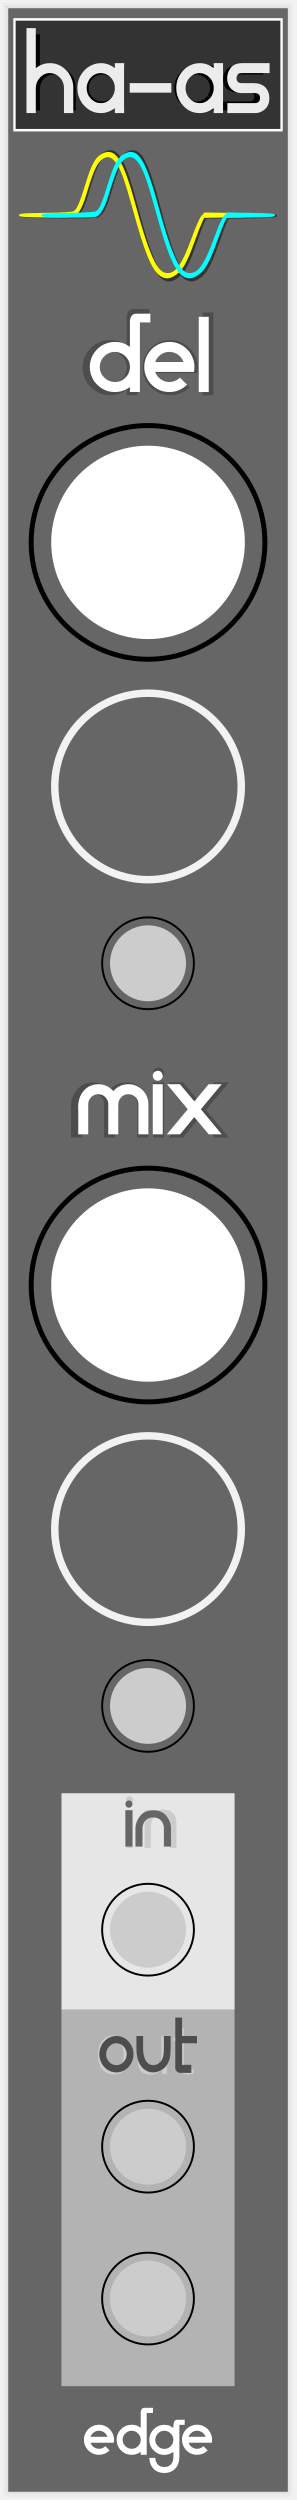
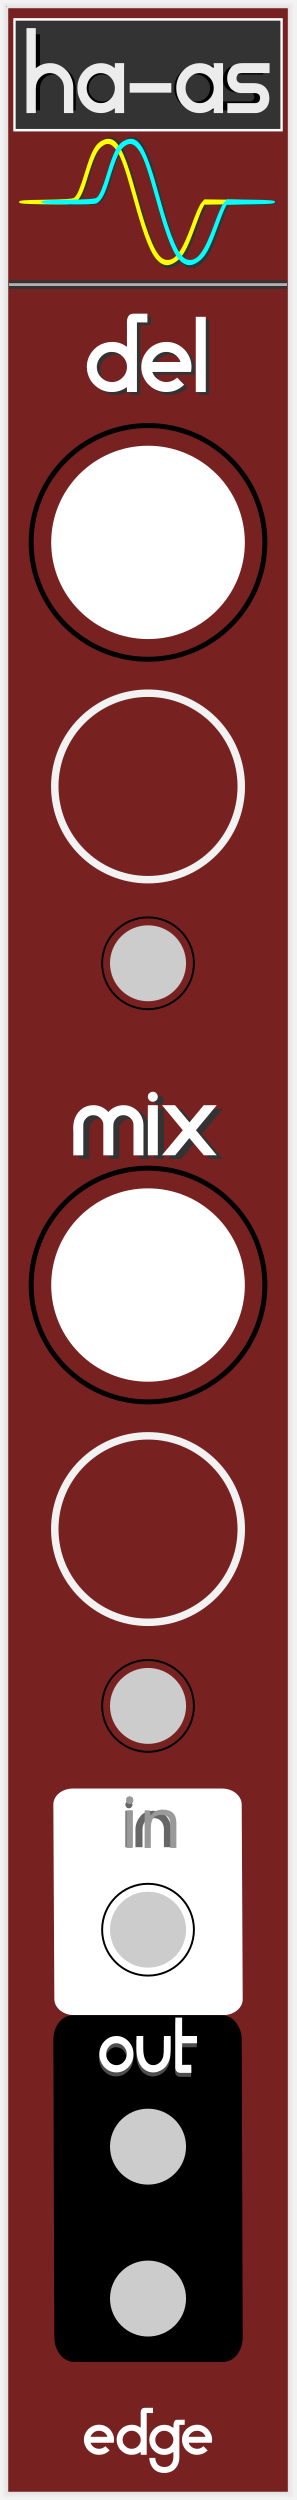
<svg xmlns="http://www.w3.org/2000/svg" version="1.1" width="45" height="380" viewBox="0 0 45 380" id="svg162">
  <style id="style2">
    text {
      fill: #333;
      font-family: 'Roboto', sans-serif;
      font-weight: bold;
    }
    text.title {
      font-family: 'Comfortaa', sans-serif;
      font-weight: normal;
    }
    text.brand {
      font-family: 'Audiowide', sans-serif;
      font-weight: bold;
    }
  </style>
  <defs id="defs100">
    <symbol id="knob" viewBox="0 0 45px 45px">
      <g transform="translate(22.5 22.5)" id="g10">
        <polyline points="-5,0 5,0" stroke-width="1" stroke="#00f" id="polyline4" />
        <polyline points="0,-5 0,5" stroke-width="1" stroke="#00f" id="polyline6" />
        <circle cx="0" cy="0" r="14" stroke-width="1" stroke="#00f" fill="none" id="circle8" />
      </g>
    </symbol>
    <symbol id="knob-smallest" viewBox="0 0 16px 16px">
      <g transform="translate(8 8)" id="g19">
        <polyline points="-3,0 3,0" stroke-width="1" stroke="#00f" id="polyline13" />
        <polyline points="0,-3 0,3" stroke-width="1" stroke="#00f" id="polyline15" />
        <circle r="7.5" stroke-width="1" stroke="#00f" fill="none" id="circle17" />
      </g>
    </symbol>
    <symbol id="knobguide-mixab" viewBox="0 0 45px 45px">
      <g transform="translate(22.5 22.5)" id="g44">
        <text font-size="5.0pt" transform="rotate(-240) translate(20 0) rotate(240) translate(-2 2)" id="text22">A</text>
        <polyline points="0,0 2.5,0" stroke-width="0.3" stroke="#333" transform="rotate(-210) translate(17 0)" id="polyline24" />
        <polyline points="0,0 2.5,0" stroke-width="0.3" stroke="#333" transform="rotate(-180) translate(17 0)" id="polyline26" />
        <polyline points="0,0 2.5,0" stroke-width="0.3" stroke="#333" transform="rotate(-150) translate(17 0)" id="polyline28" />
        <polyline points="0,0 2.5,0" stroke-width="0.3" stroke="#333" transform="rotate(-120) translate(17 0)" id="polyline30" />
        <polyline points="0,0 3.5,0" stroke-width="1" stroke="#333" transform="rotate(-90) translate(17 0)" id="polyline32" />
        <polyline points="0,0 2.5,0" stroke-width="0.3" stroke="#333" transform="rotate(-60) translate(17 0)" id="polyline34" />
        <polyline points="0,0 2.5,0" stroke-width="0.3" stroke="#333" transform="rotate(-30) translate(17 0)" id="polyline36" />
        <polyline points="0,0 2.5,0" stroke-width="0.3" stroke="#333" transform="rotate(0) translate(17 0)" id="polyline38" />
        <polyline points="0,0 2.5,0" stroke-width="0.3" stroke="#333" transform="rotate(30) translate(17 0)" id="polyline40" />
        <text font-size="5.0pt" transform="rotate(60) translate(20 0) rotate(-60) translate(-2 2)" id="text42">B</text>
      </g>
    </symbol>
    <symbol id="knobguide-curve" viewBox="0 0 45px 45px">
      <g transform="translate(22.5 22.5)" id="g75">
        <polyline points="0,0 2,0" stroke-width="1" stroke="#333" transform="rotate(-180) translate(9.5 0)" id="polyline47" />
        <g transform="rotate(-180) translate(16 0) rotate(180) translate(-2.5 -2.5)" id="g53">
          <polyline points="0,0 2.5,5" stroke-width="1" stroke="#333" stroke-linecap="round" fill="none" transform="translate(0 0)" id="polyline49" />
          <polyline points="5,0 2.5,5" stroke-width="1" stroke="#333" stroke-linecap="round" fill="none" transform="translate(0 0)" id="polyline51" />
        </g>
        <polyline points="0,0 2,0" stroke-width="0.3" stroke="#333" transform="rotate(-135) translate(9.5 0)" id="polyline55" />
        <polyline points="0,0 2,0" stroke-width="1" stroke="#333" transform="rotate(-90) translate(9.5 0)" id="polyline57" />
        <g transform="rotate(-90) translate(16 0) rotate(90) translate(-2.5 -2.5)" id="g63">
          <polyline points="0,0 5,5" stroke-width="1" stroke="#333" stroke-linecap="round" fill="none" transform="translate(0 0)" id="polyline59" />
          <polyline points="5,0 0,5" stroke-width="1" stroke="#333" stroke-linecap="round" fill="none" transform="translate(0 0)" id="polyline61" />
        </g>
        <polyline points="0,0 2,0" stroke-width="0.3" stroke="#333" transform="rotate(-45) translate(9.5 0)" id="polyline65" />
        <polyline points="0,0 2,0" stroke-width="1" stroke="#333" transform="rotate(0) translate(9.5 0)" id="polyline67" />
        <g transform="rotate(0) translate(16 0) rotate(-0) translate(-2.5 -2.5)" id="g73">
          <polyline points="2.5,0 5,5" stroke-width="1" stroke="#333" stroke-linecap="round" fill="none" transform="translate(0 0)" id="polyline69" />
          <polyline points="2.5,0 0,5" stroke-width="1" stroke="#333" stroke-linecap="round" fill="none" transform="translate(0 0)" id="polyline71" />
        </g>
      </g>
    </symbol>
    <symbol id="button" viewBox="0 0 9px 9px">
      <g transform="translate(4.5 4.5)" id="g80">
        <circle cx="0" cy="0" r="4.1" stroke-width="1" stroke="#00f" fill="#f00" id="circle78" />
      </g>
    </symbol>
    <symbol id="light-small" viewBox="0 0 6.4px 6.4px">
      <rect width="6.4" height="6.4" fill="#0f0" id="rect83" />
    </symbol>
    <symbol id="input" viewBox="0 0 24px 24px">
      <g transform="translate(12 12)" id="g90">
        <circle cx="0" cy="0" r="5" stroke-width="1" stroke="#0f0" fill="#0f0" id="circle86" />
        <circle cx="0" cy="0" r="10.5" stroke-width="3" stroke="#0f0" fill="none" id="circle88" />
      </g>
    </symbol>
    <symbol id="output" viewBox="0 0 24px 24px">
      <g transform="translate(12 12)" id="g97">
        <circle cx="0" cy="0" r="5" stroke-width="1" stroke="#f00" fill="#f00" id="circle93" />
        <circle cx="0" cy="0" r="10.5" stroke-width="3" stroke="#f00" fill="none" id="circle95" />
      </g>
    </symbol>
  </defs>
-   <path style="fill:#666666" d="M 0,0 H 45 V 380 H 0 Z" id="rect102" />
-   <g id="g5998" transform="matrix(1.18689,0,0,1.194896,-4.8414,-52.63453)">
+   <path style="fill:#782121" d="M 0,0 H 45 V 380 H 0 Z" id="rect102" />
+   <g id="g5998" transform="matrix(1.18689,0,0,1.194896,-4.8414,-54.63453)">
    <g style="fill:#333333" transform="translate(1.891387,9.612696)" id="g5990">
      <path style="fill:#333333;stroke-width:0.148" d="m 22.949,69.916 c -1.089,-0.802 -1.96,-2.981 -3.484,-8.717 -1.064,-4.006 -1.608,-5.529 -2.271,-6.364 -0.536,-0.674 -1.012,-0.784 -1.587,-0.366 -0.76,0.553 -1.148,1.429 -2.162,4.879 -0.441,1.499 -0.925,2.395 -1.461,2.705 -0.236,0.136 -1.407,0.184 -3.725,0.152 -2.906,-0.04 -3.38,-0.083 -3.38,-0.308 0,-0.225 0.473,-0.268 3.38,-0.304 2.361,-0.03 3.468,-0.107 3.672,-0.255 0.377,-0.274 0.776,-1.236 1.398,-3.365 0.855,-2.928 1.379,-3.876 2.372,-4.291 1.625,-0.678 2.558,0.948 4.263,7.43 1.491,5.671 2.538,8.114 3.596,8.39 1.23,0.321 2.132,-0.883 3.424,-4.573 0.557,-1.59 1.009,-2.646 1.255,-2.935 l 0.385,-0.452 3.086,0.047 c 2.645,0.04 3.086,0.084 3.086,0.308 0,0.224 -0.442,0.268 -3.091,0.308 l -3.091,0.047 -0.243,0.477 c -0.134,0.262 -0.586,1.458 -1.006,2.656 -0.964,2.754 -1.51,3.762 -2.379,4.395 -0.785,0.572 -1.392,0.612 -2.038,0.137 z" id="path5944-6" />
      <path style="fill:#333333;stroke-width:0.148" d="m 25.818,69.916 c -1.089,-0.802 -1.96,-2.981 -3.484,-8.717 -1.064,-4.006 -1.608,-5.529 -2.271,-6.364 -0.536,-0.674 -1.012,-0.784 -1.587,-0.366 -0.76,0.553 -1.148,1.429 -2.162,4.879 -0.441,1.499 -0.925,2.395 -1.461,2.705 -0.236,0.136 -1.407,0.184 -3.725,0.152 -2.906,-0.04 -3.38,-0.083 -3.38,-0.308 0,-0.225 0.473,-0.268 3.38,-0.304 2.361,-0.03 3.468,-0.107 3.672,-0.255 0.377,-0.274 0.776,-1.236 1.398,-3.365 0.855,-2.928 1.379,-3.876 2.372,-4.291 1.625,-0.678 2.558,0.948 4.263,7.43 1.491,5.671 2.538,8.114 3.596,8.39 1.23,0.321 2.132,-0.883 3.424,-4.573 0.557,-1.59 1.009,-2.646 1.255,-2.935 l 0.385,-0.452 3.086,0.047 c 2.645,0.04 3.086,0.084 3.086,0.308 0,0.224 -0.442,0.268 -3.091,0.308 l -3.091,0.047 -0.243,0.477 c -0.134,0.262 -0.586,1.458 -1.006,2.656 -0.964,2.754 -1.51,3.762 -2.379,4.395 -0.785,0.572 -1.392,0.612 -2.038,0.137 z" id="path5944-9-9" />
    </g>
    <g transform="matrix(1,0,0,1.341211,0,-27.11172)" id="g5963">
      <path style="fill:#ffff00;stroke-width:0.125" d="m 24.585,79.223 c -1.089,-0.575 -1.96,-2.139 -3.484,-6.257 -1.064,-2.875 -1.608,-3.969 -2.271,-4.568 -0.536,-0.484 -1.012,-0.563 -1.587,-0.263 -0.76,0.397 -1.148,1.026 -2.162,3.502 -0.441,1.076 -0.925,1.719 -1.461,1.941 -0.236,0.098 -1.407,0.132 -3.725,0.109 -2.906,-0.029 -3.38,-0.06 -3.38,-0.221 0,-0.162 0.473,-0.192 3.38,-0.218 2.361,-0.021 3.468,-0.077 3.672,-0.183 0.377,-0.197 0.776,-0.887 1.398,-2.415 0.855,-2.102 1.379,-2.782 2.372,-3.08 1.625,-0.487 2.558,0.68 4.263,5.333 1.491,4.07 2.538,5.824 3.596,6.022 1.23,0.231 2.132,-0.634 3.424,-3.282 0.557,-1.141 1.009,-1.9 1.255,-2.107 l 0.385,-0.324 3.086,0.033 c 2.645,0.029 3.086,0.06 3.086,0.221 0,0.161 -0.442,0.193 -3.091,0.221 l -3.091,0.033 -0.243,0.342 c -0.134,0.188 -0.586,1.046 -1.006,1.907 -0.964,1.977 -1.51,2.701 -2.379,3.154 -0.785,0.41 -1.392,0.44 -2.038,0.098 z" id="path5944" />
      <path style="fill:#00ffff;stroke-width:0.125" d="m 27.454,79.223 c -1.089,-0.575 -1.96,-2.139 -3.484,-6.257 -1.064,-2.875 -1.608,-3.969 -2.271,-4.568 -0.536,-0.484 -1.012,-0.563 -1.587,-0.263 -0.76,0.397 -1.148,1.026 -2.162,3.502 -0.441,1.076 -0.925,1.719 -1.461,1.941 -0.236,0.098 -1.407,0.132 -3.725,0.109 -2.906,-0.029 -3.38,-0.06 -3.38,-0.221 0,-0.162 0.473,-0.192 3.38,-0.218 2.361,-0.021 3.468,-0.077 3.672,-0.183 0.377,-0.197 0.776,-0.887 1.398,-2.415 0.855,-2.102 1.379,-2.782 2.372,-3.08 1.625,-0.487 2.558,0.68 4.263,5.333 1.491,4.07 2.538,5.824 3.596,6.022 1.23,0.231 2.132,-0.634 3.424,-3.282 0.557,-1.141 1.009,-1.9 1.255,-2.107 l 0.385,-0.324 3.086,0.033 c 2.645,0.029 3.086,0.06 3.086,0.221 0,0.161 -0.442,0.193 -3.091,0.221 l -3.091,0.033 -0.243,0.342 c -0.134,0.188 -0.586,1.046 -1.006,1.907 -0.964,1.977 -1.51,2.701 -2.379,3.154 -0.785,0.41 -1.392,0.44 -2.038,0.098 z" id="path5944-9" />
    </g>
  </g>
  <g id="g992" transform="translate(0,-6)">
    <path id="rect102-7" d="M 2.022,8.761 H 42.978 V 25.977 H 2.022 Z" style="fill:#ffffff;stroke-width:0.203" />
    <path id="rect102-7-2" d="M 2.378,9.14 H 42.622 V 25.599 H 2.378 Z" style="fill:#333333;stroke-width:0.197" />
    <g transform="matrix(1.115629,0,0,1.115629,-4.136727,0.4373012)" id="g3067">
      <g id="text3015" style="font-style:normal;font-variant:normal;font-weight:normal;font-stretch:normal;font-size:10.667px;line-height:1.25;font-family:'Angsana New';-inkscape-font-specification:'Angsana New';letter-spacing:0px;word-spacing:0px;fill:#000000;fill-opacity:1;stroke:none" aria-label="  Ha-as">
        <path id="path6040" style="font-style:normal;font-variant:normal;font-weight:normal;font-stretch:normal;font-family:'BDP Birgula';-inkscape-font-specification:'BDP Birgula';writing-mode:lr-tb" d="m 7.943,9.656 h 1.214 v 4.87 h 0.016 q 0.823,-0.599 1.849,-0.599 1.38,0 2.391,1.172 0.625,0.875 0.625,1.818 v 3.104 h -1.214 v -3.068 q 0,-0.938 -0.865,-1.531 -0.443,-0.281 -0.99,-0.281 -0.859,0 -1.464,0.776 -0.349,0.469 -0.349,1.156 v 2.948 H 7.943 Z" />
        <path id="path6042" style="font-style:normal;font-variant:normal;font-weight:normal;font-stretch:normal;font-family:'BDP Birgula';-inkscape-font-specification:'BDP Birgula';writing-mode:lr-tb" d="m 17.62,13.927 q 0.979,0 1.812,0.599 h 0.016 v -0.599 h 1.214 v 6.094 h -1.214 v -0.599 q -0.849,0.599 -1.734,0.599 H 17.552 q -1.37,0 -2.37,-1.198 -0.615,-0.865 -0.615,-1.844 0,-1.516 1.307,-2.505 0.807,-0.547 1.745,-0.547 z m -1.839,3.042 q 0,1.021 0.974,1.625 0.411,0.214 0.839,0.214 h 0.078 q 0.828,0 1.443,-0.771 0.333,-0.505 0.333,-1 v -0.083 q 0,-0.953 -0.906,-1.557 -0.464,-0.255 -0.932,-0.255 -0.875,0 -1.479,0.771 -0.349,0.516 -0.349,1.057 z" />
        <path id="path6044" style="font-style:normal;font-variant:normal;font-weight:normal;font-stretch:normal;font-family:'BDP Birgula';-inkscape-font-specification:'BDP Birgula';writing-mode:lr-tb" d="m 21.375,16.364 h 5.427 v 1.167 h -5.427 z" />
        <path id="path6046" style="font-style:normal;font-variant:normal;font-weight:normal;font-stretch:normal;font-family:'BDP Birgula';-inkscape-font-specification:'BDP Birgula';writing-mode:lr-tb" d="m 30.495,13.927 q 0.979,0 1.812,0.599 h 0.016 v -0.599 h 1.214 v 6.094 h -1.214 v -0.599 q -0.849,0.599 -1.734,0.599 H 30.427 q -1.37,0 -2.37,-1.198 -0.615,-0.865 -0.615,-1.844 0,-1.516 1.307,-2.505 0.807,-0.547 1.745,-0.547 z m -1.839,3.042 q 0,1.021 0.974,1.625 0.411,0.214 0.839,0.214 h 0.078 q 0.828,0 1.443,-0.771 0.333,-0.505 0.333,-1 v -0.083 q 0,-0.953 -0.906,-1.557 -0.464,-0.255 -0.932,-0.255 -0.875,0 -1.479,0.771 -0.349,0.516 -0.349,1.057 z" />
        <path id="path6048" style="font-style:normal;font-variant:normal;font-weight:normal;font-stretch:normal;font-family:'BDP Birgula';-inkscape-font-specification:'BDP Birgula';writing-mode:lr-tb" d="m 36.073,13.927 h 3.521 v 1.214 h -3.521 q -0.495,0 -0.615,0.161 -0.172,0.245 -0.172,0.479 0,0.406 0.375,0.547 l 0.224,0.042 h 1.63 q 1.479,0 1.932,1.13 0.12,0.359 0.12,0.708 0,1.125 -1,1.625 -0.406,0.188 -0.76,0.188 H 34.099 v -1.214 h 3.641 q 0.422,0 0.573,-0.359 l 0.042,-0.255 q 0,-0.615 -0.745,-0.615 h -1.76 q -0.693,0 -1.281,-0.531 -0.495,-0.521 -0.495,-1.281 0,-0.688 0.479,-1.276 0.474,-0.562 1.521,-0.562 z" />
      </g>
      <g id="text3015-3" style="font-style:normal;font-variant:normal;font-weight:normal;font-stretch:normal;font-size:11.526px;line-height:1.25;font-family:'Angsana New';-inkscape-font-specification:'Angsana New';letter-spacing:0px;word-spacing:0px;fill:#ececec;fill-opacity:1;stroke:none;stroke-width:1.081" transform="scale(0.9683447,1.03269)" aria-label=" Ha-as">
        <path id="path6051" style="font-style:normal;font-variant:normal;font-weight:normal;font-stretch:normal;font-family:'BDP Birgula';-inkscape-font-specification:'BDP Birgula';writing-mode:lr-tb;fill:#ececec;stroke-width:1.081" d="M 7.555,8.544 H 8.867 v 5.262 h 0.017 q 0.889,-0.647 1.998,-0.647 1.491,0 2.583,1.266 0.675,0.946 0.675,1.964 v 3.354 h -1.311 v -3.315 q 0,-1.013 -0.934,-1.655 -0.478,-0.304 -1.069,-0.304 -0.929,0 -1.582,0.839 -0.377,0.507 -0.377,1.249 v 3.186 H 7.555 Z" />
        <path id="path6053" style="font-style:normal;font-variant:normal;font-weight:normal;font-stretch:normal;font-family:'BDP Birgula';-inkscape-font-specification:'BDP Birgula';writing-mode:lr-tb;fill:#ececec;stroke-width:1.081" d="m 18.012,13.159 q 1.058,0 1.959,0.647 h 0.017 v -0.647 h 1.311 v 6.585 h -1.311 v -0.647 q -0.917,0.647 -1.874,0.647 h -0.174 q -1.48,0 -2.561,-1.294 -0.664,-0.934 -0.664,-1.992 0,-1.638 1.413,-2.707 0.872,-0.591 1.885,-0.591 z m -1.987,3.287 q 0,1.103 1.052,1.756 0.445,0.231 0.906,0.231 h 0.084 q 0.895,0 1.559,-0.833 0.36,-0.546 0.36,-1.081 v -0.09 q 0,-1.03 -0.979,-1.683 -0.501,-0.276 -1.007,-0.276 -0.946,0 -1.598,0.833 -0.377,0.557 -0.377,1.143 z" />
        <path id="path6055" style="font-style:normal;font-variant:normal;font-weight:normal;font-stretch:normal;font-family:'BDP Birgula';-inkscape-font-specification:'BDP Birgula';writing-mode:lr-tb;fill:#ececec;stroke-width:1.081" d="m 22.07,15.793 h 5.865 v 1.261 h -5.865 z" />
        <path id="path6057" style="font-style:normal;font-variant:normal;font-weight:normal;font-stretch:normal;font-family:'BDP Birgula';-inkscape-font-specification:'BDP Birgula';writing-mode:lr-tb;fill:#ececec;stroke-width:1.081" d="m 31.925,13.159 q 1.058,0 1.959,0.647 h 0.017 v -0.647 h 1.311 v 6.585 h -1.311 v -0.647 q -0.917,0.647 -1.874,0.647 h -0.174 q -1.48,0 -2.561,-1.294 -0.664,-0.934 -0.664,-1.992 0,-1.638 1.413,-2.707 0.872,-0.591 1.885,-0.591 z m -1.987,3.287 q 0,1.103 1.052,1.756 0.445,0.231 0.906,0.231 h 0.084 q 0.895,0 1.559,-0.833 0.36,-0.546 0.36,-1.081 v -0.09 q 0,-1.03 -0.979,-1.683 -0.501,-0.276 -1.007,-0.276 -0.946,0 -1.598,0.833 -0.377,0.557 -0.377,1.143 z" />
        <path id="path6059" style="font-style:normal;font-variant:normal;font-weight:normal;font-stretch:normal;font-family:'BDP Birgula';-inkscape-font-specification:'BDP Birgula';writing-mode:lr-tb;fill:#ececec;stroke-width:1.081" d="m 37.953,13.159 h 3.805 v 1.311 h -3.805 q -0.535,0 -0.664,0.174 -0.186,0.265 -0.186,0.518 0,0.439 0.405,0.591 l 0.242,0.045 h 1.762 q 1.598,0 2.088,1.221 0.129,0.388 0.129,0.765 0,1.216 -1.081,1.756 -0.439,0.203 -0.822,0.203 h -4.007 v -1.311 h 3.934 q 0.456,0 0.619,-0.388 l 0.045,-0.276 q 0,-0.664 -0.805,-0.664 h -1.902 q -0.749,0 -1.385,-0.574 -0.535,-0.563 -0.535,-1.385 0,-0.743 0.518,-1.379 0.512,-0.608 1.643,-0.608 z" />
      </g>
    </g>
  </g>
  <path style="fill:none;stroke:#e4e4e4;stroke-width:0.5" d="M 1,1 H 44 V 379 H 1 V 1" id="polyline104" />
-   <g id="g1287" transform="translate(-5e-7,2.818182)">
-     <g aria-label="del" style="font-style:normal;font-variant:normal;font-weight:normal;font-stretch:normal;font-size:19.083px;line-height:1.25;font-family:'BDP Birgula';-inkscape-font-specification:'BDP Birgula';letter-spacing:0px;word-spacing:0px;fill:#4d4d4d;fill-opacity:1;stroke:none;stroke-width:1.101" id="text947-6-7">
-       <path d="m 22.683,44.148 v 1.469 l -1.749,-0.014 v 11.654 h -1.67 v -0.824 q -1.168,0.824 -2.48,0.824 h -0.086 q -2.028,0 -3.419,-1.799 -0.731,-1.132 -0.731,-2.401 0,-2.064 1.799,-3.448 1.118,-0.738 2.437,-0.738 1.319,0 2.243,0.681 l 0.237,0.143 v -2.516 -1.254 q -0.108,-1.763 1.082,-1.778 z m -8.465,8.924 q 0,1.333 1.247,2.165 0.588,0.351 1.319,0.351 1.247,0 2.079,-1.154 0.401,-0.652 0.401,-1.304 v -0.129 q 0,-1.175 -1.104,-2.014 -0.659,-0.444 -1.448,-0.444 -1.226,0 -2.071,1.14 -0.423,0.667 -0.423,1.391 z" style="font-size:14.679px;fill:#4d4d4d;stroke-width:1.101" id="path1289" />
-       <path d="m 25.887,48.872 q 1.849,0 3.19,1.484 0.989,1.247 0.989,2.702 -0.014,0.473 -0.086,0.839 h -6.479 q 0.308,0.925 1.233,1.419 0.545,0.272 1.132,0.272 0.989,0 1.785,-0.731 l 1.168,1.168 v 0.021 q -1.269,1.211 -2.932,1.211 h -0.036 q -1.871,0 -3.197,-1.484 -0.989,-1.24 -0.989,-2.702 0,-1.864 1.484,-3.211 1.204,-0.989 2.738,-0.989 z m -2.387,3.362 h 4.731 q -0.28,-0.839 -1.132,-1.376 -0.638,-0.315 -1.247,-0.315 -1.333,0 -2.186,1.283 z" style="font-size:14.679px;fill:#4d4d4d;stroke-width:1.101" id="path1291" />
-       <path d="m 30.782,44.671 h 1.67 v 12.586 h -1.67 z" style="font-size:14.679px;fill:#4d4d4d;stroke-width:1.101" id="path1293" />
-     </g>
-     <g aria-label="del" style="font-style:normal;font-variant:normal;font-weight:normal;font-stretch:normal;font-size:17.333px;line-height:1.25;font-family:'BDP Birgula';-inkscape-font-specification:'BDP Birgula';letter-spacing:0px;word-spacing:0px;fill:#ffffff;fill-opacity:1;stroke:none" id="text947-5">
+   <path id="path36429-4" d="m 36.74,274.292 c -0.007,-1.336 -1.345,-2.431 -2.971,-2.431 H 11.054 c -1.626,0 -2.953,1.095 -2.946,2.431 l 0.153,29.573 c 0.007,1.336 1.345,2.431 2.971,2.431 h 22.715 c 1.626,0 2.953,-1.095 2.946,-2.431 z m 0,0" style="fill:#ffffff;fill-opacity:1;fill-rule:nonzero;stroke:none;stroke-width:0.946" />
+   <g id="g1943" transform="translate(-0.450053)">
+     <g transform="translate(0.5262324,3.238071)" aria-label="del" style="font-style:normal;font-variant:normal;font-weight:normal;font-stretch:normal;font-size:17.333px;line-height:1.25;font-family:'BDP Birgula';-inkscape-font-specification:'BDP Birgula';letter-spacing:0px;word-spacing:0px;fill:#333333;fill-opacity:1;stroke:none" id="text947-5-5">
+       <path d="m 22.853,44.862 v 1.335 l -1.589,-0.013 v 10.586 h -1.517 v -0.749 q -1.061,0.749 -2.253,0.749 h -0.078 q -1.842,0 -3.105,-1.634 -0.664,-1.029 -0.664,-2.181 0,-1.875 1.634,-3.132 1.016,-0.671 2.214,-0.671 1.198,0 2.038,0.618 l 0.215,0.13 v -2.285 -1.139 q -0.098,-1.602 0.983,-1.615 z m -7.689,8.105 q 0,1.211 1.133,1.966 0.534,0.319 1.198,0.319 1.133,0 1.888,-1.048 0.365,-0.592 0.365,-1.185 v -0.117 q 0,-1.068 -1.003,-1.829 -0.599,-0.404 -1.315,-0.404 -1.113,0 -1.882,1.035 -0.384,0.605 -0.384,1.263 z" style="font-size:13.333px;fill:#333333" id="path1296-0" />
+       <path d="m 25.763,49.153 q 1.68,0 2.897,1.348 0.898,1.133 0.898,2.454 -0.013,0.43 -0.078,0.762 h -5.885 q 0.28,0.84 1.12,1.289 0.495,0.247 1.029,0.247 0.898,0 1.621,-0.664 l 1.061,1.061 v 0.02 q -1.152,1.1 -2.663,1.1 h -0.033 q -1.699,0 -2.904,-1.348 -0.898,-1.126 -0.898,-2.454 0,-1.693 1.348,-2.917 1.094,-0.898 2.487,-0.898 z m -2.168,3.053 h 4.297 q -0.254,-0.762 -1.029,-1.25 -0.579,-0.286 -1.133,-0.286 -1.211,0 -1.986,1.165 z" style="font-size:13.333px;fill:#333333" id="path1298-2" />
+       <path d="m 30.21,45.338 h 1.517 v 11.432 h -1.517 z" style="font-size:13.333px;fill:#333333" id="path1300-3" />
+     </g>
+     <g transform="translate(-5e-7,2.818182)" aria-label="del" style="font-style:normal;font-variant:normal;font-weight:normal;font-stretch:normal;font-size:17.333px;line-height:1.25;font-family:'BDP Birgula';-inkscape-font-specification:'BDP Birgula';letter-spacing:0px;word-spacing:0px;fill:#ffffff;fill-opacity:1;stroke:none" id="text947-5">
      <path d="m 22.853,44.862 v 1.335 l -1.589,-0.013 v 10.586 h -1.517 v -0.749 q -1.061,0.749 -2.253,0.749 h -0.078 q -1.842,0 -3.105,-1.634 -0.664,-1.029 -0.664,-2.181 0,-1.875 1.634,-3.132 1.016,-0.671 2.214,-0.671 1.198,0 2.038,0.618 l 0.215,0.13 v -2.285 -1.139 q -0.098,-1.602 0.983,-1.615 z m -7.689,8.105 q 0,1.211 1.133,1.966 0.534,0.319 1.198,0.319 1.133,0 1.888,-1.048 0.365,-0.592 0.365,-1.185 v -0.117 q 0,-1.068 -1.003,-1.829 -0.599,-0.404 -1.315,-0.404 -1.113,0 -1.882,1.035 -0.384,0.605 -0.384,1.263 z" style="font-size:13.333px;fill:#ffffff" id="path1296" />
      <path d="m 25.763,49.153 q 1.68,0 2.897,1.348 0.898,1.133 0.898,2.454 -0.013,0.43 -0.078,0.762 h -5.885 q 0.28,0.84 1.12,1.289 0.495,0.247 1.029,0.247 0.898,0 1.621,-0.664 l 1.061,1.061 v 0.02 q -1.152,1.1 -2.663,1.1 h -0.033 q -1.699,0 -2.904,-1.348 -0.898,-1.126 -0.898,-2.454 0,-1.693 1.348,-2.917 1.094,-0.898 2.487,-0.898 z m -2.168,3.053 h 4.297 q -0.254,-0.762 -1.029,-1.25 -0.579,-0.286 -1.133,-0.286 -1.211,0 -1.986,1.165 z" style="font-size:13.333px;fill:#ffffff" id="path1298" />
      <path d="m 30.21,45.338 h 1.517 v 11.432 h -1.517 z" style="font-size:13.333px;fill:#ffffff" id="path1300" />
    </g>
  </g>
-   <g id="g994" transform="translate(0,-4)">
-     <g transform="translate(2.9292354e-7,112.8797)" id="g1135-4">
-       <path style="fill:#000000;stroke-width:0.393" d="m 22.5,143.294 a 7.125,7.125 0 0 0 -7.125,7.125 7.125,7.125 0 0 0 7.125,7.125 7.125,7.125 0 0 0 7.125,-7.125 7.125,7.125 0 0 0 -7.125,-7.125 z m 0,0.297 a 6.828,6.828 0 0 1 6.829,6.829 6.828,6.828 0 0 1 -6.829,6.828 6.828,6.828 0 0 1 -6.828,-6.828 6.828,6.828 0 0 1 6.828,-6.829 z" id="path161-9-9-7-3" />
-       <ellipse style="fill:#cccccc;stroke-width:0.498" id="ellipse163-2-6-1-6" cx="22.5" cy="150.419" rx="5.78" ry="5.771" />
-     </g>
-     <g transform="translate(2.9292354e-7,113.6061)" id="g6001-4">
-       <path id="path150-7" d="M 22.5,108.073 A 14.74,14.74 0 0 0 7.76,122.813 14.74,14.74 0 0 0 22.5,137.553 14.74,14.74 0 0 0 37.24,122.813 14.74,14.74 0 0 0 22.5,108.073 Z m 0,1.133 A 13.606,13.606 0 0 1 36.105,122.813 13.606,13.606 0 0 1 22.5,136.419 13.606,13.606 0 0 1 8.893,122.813 13.606,13.606 0 0 1 22.5,109.206 Z" style="display:inline;fill:#f2f2f2;stroke-width:1" />
-     </g>
-     <g id="g165-8-5" transform="matrix(3.779528,0,0,3.779528,-248.4622,-225.3547)" style="display:inline">
-       <path style="fill:#000000;stroke-width:0.265" d="m 71.692,107.563 a 4.8,4.8 0 0 0 -4.8,4.8 4.8,4.8 0 0 0 4.8,4.8 4.8,4.8 0 0 0 4.8,-4.8 4.8,4.8 0 0 0 -4.8,-4.8 z m 0,0.2 a 4.6,4.6 0 0 1 4.6,4.6 4.6,4.6 0 0 1 -4.6,4.6 4.6,4.6 0 0 1 -4.6,-4.6 4.6,4.6 0 0 1 4.6,-4.6 z" id="path161-9-5" />
-       <ellipse style="fill:#ffffff;stroke-width:0.336" id="ellipse163-2-7" cx="71.692" cy="112.363" rx="3.894" ry="3.888" />
-     </g>
-     <g transform="translate(0,4)" id="g1281">
-       <g id="text947-6" style="font-style:normal;font-variant:normal;font-weight:normal;font-stretch:normal;font-size:19.083px;line-height:1.25;font-family:'BDP Birgula';-inkscape-font-specification:'BDP Birgula';letter-spacing:0px;word-spacing:0px;fill:#4d4d4d;fill-opacity:1;stroke:none;stroke-width:1.101" aria-label="Mix">
-         <path id="path1303" style="font-size:14.679px;fill:#4d4d4d;stroke-width:1.101" d="m 10.801,168.998 q -0.251,-2.731 1.663,-4.043 h 0.021 q 0.781,-0.437 1.663,-0.437 1.455,0 2.516,1.14 1.032,-1.14 2.552,-1.14 1.383,0 2.444,1.082 0.874,0.989 0.874,2.315 v 4.989 h -1.67 v -4.989 q 0,-1.161 -1.168,-1.656 -0.323,-0.072 -0.516,-0.072 -1.025,0 -1.563,1.046 -0.129,0.337 -0.129,0.846 v 4.824 H 15.819 v -5.082 q 0,-0.917 -0.968,-1.491 -0.401,-0.143 -0.738,-0.143 -0.925,0 -1.505,0.975 -0.143,0.401 -0.143,0.674 v 5.067 h -1.67 z" />
-         <path id="path1305" style="font-size:14.679px;fill:#4d4d4d;stroke-width:1.101" d="m 23.266,164.518 h 1.67 v 8.386 h -1.67 z m 0.846,-2.251 q 0.595,0 0.803,0.659 l 0.021,0.186 q 0,0.581 -0.624,0.81 l -0.165,0.014 h -0.072 q -0.566,0 -0.788,-0.624 l -0.021,-0.165 v -0.057 q 0,-0.573 0.602,-0.788 z" />
-         <path id="path1307" style="font-size:14.679px;fill:#4d4d4d;stroke-width:1.101" d="m 25.645,164.518 h 2.165 l 2.423,2.881 2.186,-2.645 0.215,-0.237 h 2.165 l -3.483,4.186 3.483,4.2 h -2.165 l -2.423,-2.881 -2.38,2.881 h -2.186 v -0.021 l 3.469,-4.164 v -0.014 z" />
-       </g>
-       <g id="text947" style="font-style:normal;font-variant:normal;font-weight:normal;font-stretch:normal;font-size:17.333px;line-height:1.25;font-family:'BDP Birgula';-inkscape-font-specification:'BDP Birgula';letter-spacing:0px;word-spacing:0px;fill:#ffffff;fill-opacity:1;stroke:none" aria-label="Mix">
-         <path id="path1310" style="font-size:13.333px;fill:#ffffff" d="m 11.9,168.869 q -0.228,-2.48 1.51,-3.672 h 0.02 q 0.71,-0.397 1.51,-0.397 1.322,0 2.285,1.035 0.938,-1.035 2.318,-1.035 1.257,0 2.22,0.983 0.794,0.898 0.794,2.103 v 4.531 h -1.517 v -4.531 q 0,-1.055 -1.061,-1.504 -0.293,-0.065 -0.469,-0.065 -0.931,0 -1.419,0.951 -0.117,0.306 -0.117,0.768 v 4.382 h -1.517 v -4.616 q 0,-0.833 -0.879,-1.354 -0.365,-0.13 -0.671,-0.13 -0.84,0 -1.367,0.885 -0.13,0.365 -0.13,0.612 v 4.603 h -1.517 z" />
-         <path id="path1312" style="font-size:13.333px;fill:#ffffff" d="m 23.222,164.799 h 1.517 v 7.617 h -1.517 z m 0.768,-2.044 q 0.54,0 0.729,0.599 l 0.02,0.169 q 0,0.527 -0.566,0.736 l -0.15,0.013 h -0.065 q -0.514,0 -0.716,-0.566 l -0.02,-0.15 v -0.052 q 0,-0.521 0.547,-0.716 z" />
-         <path id="path1314" style="font-size:13.333px;fill:#ffffff" d="m 25.383,164.799 h 1.966 l 2.201,2.617 1.986,-2.402 0.195,-0.215 h 1.966 l -3.164,3.802 3.164,3.815 h -1.966 l -2.201,-2.617 -2.161,2.617 h -1.986 v -0.019 l 3.151,-3.783 v -0.013 z" />
-       </g>
+   <g id="g1135-4" transform="translate(2.9292354e-7,108.8797)">
+     <path id="path161-9-9-7-3" d="m 22.5,143.294 a 7.125,7.125 0 0 0 -7.125,7.125 7.125,7.125 0 0 0 7.125,7.125 7.125,7.125 0 0 0 7.125,-7.125 7.125,7.125 0 0 0 -7.125,-7.125 z m 0,0.297 a 6.828,6.828 0 0 1 6.829,6.829 6.828,6.828 0 0 1 -6.829,6.828 6.828,6.828 0 0 1 -6.828,-6.828 6.828,6.828 0 0 1 6.828,-6.829 z" style="fill:#000000;stroke-width:0.393" />
+     <ellipse ry="5.771" rx="5.78" cy="150.419" cx="22.5" id="ellipse163-2-6-1-6" style="fill:#cccccc;stroke-width:0.498" />
+   </g>
+   <g id="g6001-4" transform="translate(2.9292354e-7,109.6061)">
+     <path style="display:inline;fill:#f2f2f2;stroke-width:1" d="M 22.5,108.073 A 14.74,14.74 0 0 0 7.76,122.813 14.74,14.74 0 0 0 22.5,137.553 14.74,14.74 0 0 0 37.24,122.813 14.74,14.74 0 0 0 22.5,108.073 Z m 0,1.133 A 13.606,13.606 0 0 1 36.105,122.813 13.606,13.606 0 0 1 22.5,136.419 13.606,13.606 0 0 1 8.893,122.813 13.606,13.606 0 0 1 22.5,109.206 Z" id="path150-7" />
+   </g>
+   <g style="display:inline" transform="matrix(3.779528,0,0,3.779528,-248.4622,-229.3547)" id="g165-8-5">
+     <path id="path161-9-5" d="m 71.692,107.563 a 4.8,4.8 0 0 0 -4.8,4.8 4.8,4.8 0 0 0 4.8,4.8 4.8,4.8 0 0 0 4.8,-4.8 4.8,4.8 0 0 0 -4.8,-4.8 z m 0,0.2 a 4.6,4.6 0 0 1 4.6,4.6 4.6,4.6 0 0 1 -4.6,4.6 4.6,4.6 0 0 1 -4.6,-4.6 4.6,4.6 0 0 1 4.6,-4.6 z" style="fill:#000000;stroke-width:0.265" />
+     <ellipse ry="3.888" rx="3.894" cy="112.363" cx="71.692" id="ellipse163-2-7" style="fill:#ffffff;stroke-width:0.336" />
+   </g>
+   <g id="g2002" transform="translate(-0.7506624,3.188477)">
+     <g aria-label="Mix" style="font-style:normal;font-variant:normal;font-weight:normal;font-stretch:normal;font-size:17.333px;line-height:1.25;font-family:'BDP Birgula';-inkscape-font-specification:'BDP Birgula';letter-spacing:0px;word-spacing:0px;fill:#333333;fill-opacity:1;stroke:none" id="text947-8" transform="translate(0.930985,0.55341)">
+       <path d="m 11.9,168.869 q -0.228,-2.48 1.51,-3.672 h 0.02 q 0.71,-0.397 1.51,-0.397 1.322,0 2.285,1.035 0.938,-1.035 2.318,-1.035 1.257,0 2.22,0.983 0.794,0.898 0.794,2.103 v 4.531 h -1.517 v -4.531 q 0,-1.055 -1.061,-1.504 -0.293,-0.065 -0.469,-0.065 -0.931,0 -1.419,0.951 -0.117,0.306 -0.117,0.768 v 4.382 h -1.517 v -4.616 q 0,-0.833 -0.879,-1.354 -0.365,-0.13 -0.671,-0.13 -0.84,0 -1.367,0.885 -0.13,0.365 -0.13,0.612 v 4.603 h -1.517 z" style="font-size:13.333px;fill:#333333" id="path1310-2" />
+       <path d="m 23.222,164.799 h 1.517 v 7.617 h -1.517 z m 0.768,-2.044 q 0.54,0 0.729,0.599 l 0.02,0.169 q 0,0.527 -0.566,0.736 l -0.15,0.013 h -0.065 q -0.514,0 -0.716,-0.566 l -0.02,-0.15 v -0.052 q 0,-0.521 0.547,-0.716 z" style="font-size:13.333px;fill:#333333" id="path1312-3" />
+       <path d="m 25.383,164.799 h 1.966 l 2.201,2.617 1.986,-2.402 0.195,-0.215 h 1.966 l -3.164,3.802 3.164,3.815 h -1.966 l -2.201,-2.617 -2.161,2.617 h -1.986 v -0.019 l 3.151,-3.783 v -0.013 z" style="font-size:13.333px;fill:#333333" id="path1314-4" />
+     </g>
+     <g aria-label="Mix" style="font-style:normal;font-variant:normal;font-weight:normal;font-stretch:normal;font-size:17.333px;line-height:1.25;font-family:'BDP Birgula';-inkscape-font-specification:'BDP Birgula';letter-spacing:0px;word-spacing:0px;fill:#ffffff;fill-opacity:1;stroke:none" id="text947">
+       <path d="m 11.9,168.869 q -0.228,-2.48 1.51,-3.672 h 0.02 q 0.71,-0.397 1.51,-0.397 1.322,0 2.285,1.035 0.938,-1.035 2.318,-1.035 1.257,0 2.22,0.983 0.794,0.898 0.794,2.103 v 4.531 h -1.517 v -4.531 q 0,-1.055 -1.061,-1.504 -0.293,-0.065 -0.469,-0.065 -0.931,0 -1.419,0.951 -0.117,0.306 -0.117,0.768 v 4.382 h -1.517 v -4.616 q 0,-0.833 -0.879,-1.354 -0.365,-0.13 -0.671,-0.13 -0.84,0 -1.367,0.885 -0.13,0.365 -0.13,0.612 v 4.603 h -1.517 z" style="font-size:13.333px;fill:#ffffff" id="path1310" />
+       <path d="m 23.222,164.799 h 1.517 v 7.617 h -1.517 z m 0.768,-2.044 q 0.54,0 0.729,0.599 l 0.02,0.169 q 0,0.527 -0.566,0.736 l -0.15,0.013 h -0.065 q -0.514,0 -0.716,-0.566 l -0.02,-0.15 v -0.052 q 0,-0.521 0.547,-0.716 z" style="font-size:13.333px;fill:#ffffff" id="path1312" />
+       <path d="m 25.383,164.799 h 1.966 l 2.201,2.617 1.986,-2.402 0.195,-0.215 h 1.966 l -3.164,3.802 3.164,3.815 h -1.966 l -2.201,-2.617 -2.161,2.617 h -1.986 v -0.019 l 3.151,-3.783 v -0.013 z" style="font-size:13.333px;fill:#ffffff" id="path1314" />
    </g>
  </g>
  <g id="g1171" transform="translate(0,4)">
    <g transform="translate(0,-8)" id="g1135">
      <path style="fill:#000000;stroke-width:0.393" d="m 22.5,143.294 a 7.125,7.125 0 0 0 -7.125,7.125 7.125,7.125 0 0 0 7.125,7.125 7.125,7.125 0 0 0 7.125,-7.125 7.125,7.125 0 0 0 -7.125,-7.125 z m 0,0.297 a 6.828,6.828 0 0 1 6.829,6.829 6.828,6.828 0 0 1 -6.829,6.828 6.828,6.828 0 0 1 -6.828,-6.828 6.828,6.828 0 0 1 6.828,-6.829 z" id="path161-9-9-7" />
      <ellipse style="fill:#cccccc;stroke-width:0.498" id="ellipse163-2-6-1" cx="22.5" cy="150.419" rx="5.78" ry="5.771" />
    </g>
    <g transform="translate(0,-7.273621)" id="g6001">
      <path id="path150" d="M 22.5,108.073 A 14.74,14.74 0 0 0 7.76,122.813 14.74,14.74 0 0 0 22.5,137.553 14.74,14.74 0 0 0 37.24,122.813 14.74,14.74 0 0 0 22.5,108.073 Z m 0,1.133 A 13.606,13.606 0 0 1 36.105,122.813 13.606,13.606 0 0 1 22.5,136.419 13.606,13.606 0 0 1 8.893,122.813 13.606,13.606 0 0 1 22.5,109.206 Z" style="display:inline;fill:#f2f2f2;stroke-width:1" />
    </g>
    <g id="g165-8" transform="matrix(3.779528,0,0,3.779528,-248.4622,-346.2344)" style="display:inline">
      <path style="fill:#000000;stroke-width:0.265" d="m 71.692,107.563 a 4.8,4.8 0 0 0 -4.8,4.8 4.8,4.8 0 0 0 4.8,4.8 4.8,4.8 0 0 0 4.8,-4.8 4.8,4.8 0 0 0 -4.8,-4.8 z m 0,0.2 a 4.6,4.6 0 0 1 4.6,4.6 4.6,4.6 0 0 1 -4.6,4.6 4.6,4.6 0 0 1 -4.6,-4.6 4.6,4.6 0 0 1 4.6,-4.6 z" id="path161-9" />
      <ellipse style="fill:#ffffff;stroke-width:0.336" id="ellipse163-2" cx="71.692" cy="112.363" rx="3.894" ry="3.888" />
    </g>
  </g>
  <path style="fill:none;stroke:#ebebeb;stroke-width:0.8" d="m 0.5,0.5 h 44 v 379 H 0.5 V 0.5" id="polyline106" />
-   <path style="fill:#e6e6e6;stroke-width:0.225" d="m 9.346,272.572 h 26.309 v 32.919 H 9.346 Z" id="rect102-5-6" />
+   <path id="path36429" d="m 36.74,310.035 c -0.007,-2.044 -1.345,-3.72 -2.971,-3.72 h -22.715 c -1.626,0 -2.953,1.675 -2.946,3.72 l 0.153,45.258 c 0.007,2.044 1.345,3.72 2.971,3.72 h 22.715 c 1.626,0 2.953,-1.675 2.946,-3.72 z m 0,0" style="fill:#000000;fill-opacity:1;fill-rule:nonzero;stroke:none;stroke-width:1.17" />
  <g aria-label="edge" style="font-style:normal;font-variant:normal;font-weight:normal;font-stretch:normal;font-size:2.822px;line-height:1.25;font-family:'Angsana New';-inkscape-font-specification:'Angsana New';letter-spacing:0px;word-spacing:0px;display:inline;fill:#000000;fill-opacity:1;stroke:none;stroke-width:0.265" id="text5179" transform="matrix(3.779528,0,0,3.779528,-297.4151,80.67835)">
    <path d="m 82.675,76.168 q 0.267,0 0.46,0.214 0.143,0.18 0.143,0.39 -0.002,0.068 -0.012,0.121 h -0.934 q 0.044,0.133 0.178,0.205 0.079,0.039 0.163,0.039 0.143,0 0.257,-0.105 l 0.168,0.168 v 0.003 q -0.183,0.175 -0.423,0.175 h -0.005 q -0.27,0 -0.461,-0.214 -0.143,-0.179 -0.143,-0.39 0,-0.269 0.214,-0.463 0.174,-0.143 0.395,-0.143 z m -0.344,0.485 h 0.682 q -0.04,-0.121 -0.163,-0.198 -0.092,-0.045 -0.18,-0.045 -0.192,0 -0.315,0.185 z" style="font-style:normal;font-variant:normal;font-weight:normal;font-stretch:normal;font-size:2.117px;font-family:'BDP Birgula';-inkscape-font-specification:'BDP Birgula';fill:#ffffff;stroke-width:0.265" id="path5181" />
    <path d="m 84.843,75.487 v 0.212 l -0.252,-0.002 v 1.681 h -0.241 v -0.119 q -0.168,0.119 -0.358,0.119 h -0.012 q -0.292,0 -0.493,-0.259 -0.105,-0.163 -0.105,-0.346 0,-0.298 0.259,-0.497 0.161,-0.106 0.351,-0.106 0.19,0 0.323,0.098 l 0.034,0.021 v -0.363 -0.181 q -0.015,-0.254 0.156,-0.256 z m -1.221,1.287 q 0,0.192 0.18,0.312 0.085,0.051 0.19,0.051 0.18,0 0.3,-0.166 0.058,-0.094 0.058,-0.188 v -0.019 q 0,-0.169 -0.159,-0.29 -0.095,-0.064 -0.209,-0.064 -0.177,0 -0.299,0.164 -0.061,0.096 -0.061,0.201 z" style="font-style:normal;font-variant:normal;font-weight:normal;font-stretch:normal;font-size:2.117px;font-family:'BDP Birgula';-inkscape-font-specification:'BDP Birgula';fill:#ffffff;stroke-width:0.265" id="path5183" />
    <path d="m 85.299,76.172 q 0.196,0 0.31,0.093 l 0.055,0.026 q -0.01,-0.328 0.149,-0.321 l 0.308,-0.003 -0.004,0.206 h -0.212 v 1.296 q 0,0.346 -0.246,0.537 -0.156,0.103 -0.36,0.103 -0.401,0 -0.556,-0.363 -0.048,-0.132 -0.048,-0.233 v -0.01 h 0.241 v 0.002 q 0,0.127 0.09,0.254 0.099,0.109 0.275,0.109 0.245,0 0.331,-0.214 0.032,-0.092 0.032,-0.183 v -0.209 h -0.003 Q 85.498,77.381 85.302,77.381 h -0.007 q -0.296,0 -0.495,-0.261 -0.103,-0.164 -0.103,-0.32 v -0.045 q 0,-0.206 0.161,-0.392 0.188,-0.19 0.442,-0.19 z m -0.363,0.59 v 0.029 q 0,0.152 0.141,0.273 0.101,0.076 0.222,0.076 0.215,0 0.333,-0.214 0.032,-0.088 0.032,-0.151 0,-0.156 -0.129,-0.276 -0.106,-0.087 -0.236,-0.087 -0.201,0 -0.32,0.19 -0.042,0.088 -0.042,0.159 z" style="font-style:normal;font-variant:normal;font-weight:normal;font-stretch:normal;font-size:2.117px;font-family:'BDP Birgula';-inkscape-font-specification:'BDP Birgula';fill:#ffffff;stroke-width:0.265" id="path5185" />
    <path d="m 86.619,76.168 q 0.267,0 0.46,0.214 0.143,0.18 0.143,0.39 -0.002,0.068 -0.012,0.121 h -0.934 q 0.044,0.133 0.178,0.205 0.079,0.039 0.163,0.039 0.143,0 0.257,-0.105 l 0.168,0.168 v 0.003 q -0.183,0.175 -0.423,0.175 h -0.005 q -0.27,0 -0.461,-0.214 -0.143,-0.179 -0.143,-0.39 0,-0.269 0.214,-0.463 0.174,-0.143 0.395,-0.143 z m -0.344,0.485 h 0.682 q -0.04,-0.121 -0.163,-0.198 -0.092,-0.045 -0.18,-0.045 -0.192,0 -0.315,0.185 z" style="font-style:normal;font-variant:normal;font-weight:normal;font-stretch:normal;font-size:2.117px;font-family:'BDP Birgula';-inkscape-font-specification:'BDP Birgula';fill:#ffffff;stroke-width:0.265" id="path5187" />
  </g>
  <path style="fill:none;stroke:#f2f2f2;stroke-width:1" d="M 0,0 H 45 V 380 H 0 V 0" id="polyline108" />
+   <g id="g2192">
+     <g aria-label="-" transform="scale(4.595401,0.2176089)" style="font-style:normal;font-variant:normal;font-weight:normal;font-stretch:normal;font-size:18.069px;line-height:1.25;font-family:'BDP Birgula';-inkscape-font-specification:'BDP Birgula';letter-spacing:0px;word-spacing:0px;fill:#b3b3b3;fill-opacity:1;stroke:none;stroke-width:0.188" id="text2054-8-5-3">
+       <path d="M 0.299,197.77 H 9.493 v 1.976 H 0.299 Z" style="fill:#b3b3b3;stroke-width:0.188" id="path2260" />
+     </g>
+     <g aria-label="-" transform="scale(4.595401,0.2176089)" style="font-style:normal;font-variant:normal;font-weight:normal;font-stretch:normal;font-size:18.069px;line-height:1.25;font-family:'BDP Birgula';-inkscape-font-specification:'BDP Birgula';letter-spacing:0px;word-spacing:0px;fill:#333333;fill-opacity:1;stroke:none;stroke-width:0.188" id="text2054-8-5">
+       <path d="M 0.299,199.798 H 9.493 v 1.976 H 0.299 Z" style="fill:#333333;stroke-width:0.188" id="path2263" />
+     </g>
+     <g aria-label="-" transform="scale(4.595401,0.2176089)" style="font-style:normal;font-variant:normal;font-weight:normal;font-stretch:normal;font-size:18.069px;line-height:1.25;font-family:'BDP Birgula';-inkscape-font-specification:'BDP Birgula';letter-spacing:0px;word-spacing:0px;fill:#333333;fill-opacity:1;stroke:none;stroke-width:0.188" id="text2054-8">
+       <path d="M 0.299,195.762 H 9.493 v 1.976 H 0.299 Z" style="fill:#333333;stroke-width:0.188" id="path2266" />
+     </g>
+   </g>
  <g id="g1135-4-5" transform="translate(5.0313552e-7,142.8954)">
    <path id="path161-9-9-7-3-1" d="m 22.5,143.294 a 7.125,7.125 0 0 0 -7.125,7.125 7.125,7.125 0 0 0 7.125,7.125 7.125,7.125 0 0 0 7.125,-7.125 7.125,7.125 0 0 0 -7.125,-7.125 z m 0,0.297 a 6.828,6.828 0 0 1 6.829,6.829 6.828,6.828 0 0 1 -6.829,6.828 6.828,6.828 0 0 1 -6.828,-6.828 6.828,6.828 0 0 1 6.828,-6.829 z" style="fill:#000000;stroke-width:0.393" />
    <ellipse ry="5.771" rx="5.78" cy="150.419" cx="22.5" id="ellipse163-2-6-1-6-1" style="fill:#cccccc;stroke-width:0.498" />
  </g>
-   <text xml:space="preserve" style="font-style:normal;font-variant:normal;font-weight:normal;font-stretch:normal;font-size:17.333px;line-height:1.25;font-family:'BDP Birgula';-inkscape-font-specification:'BDP Birgula';letter-spacing:0px;word-spacing:0px;fill:#cccccc;fill-opacity:1;stroke:none" x="18.328" y="280.886" id="text1033">
-     <tspan id="tspan1031" x="18.328" y="280.886" style="font-size:10.667px;fill:#cccccc">in</tspan>
-   </text>
-   <g aria-label="in" transform="matrix(0.9880039,0,0,1.012142,0,-6)" style="font-style:normal;font-variant:normal;font-weight:normal;font-stretch:normal;font-size:15.548px;line-height:1.25;font-family:'BDP Birgula';-inkscape-font-specification:'BDP Birgula';letter-spacing:0px;word-spacing:0px;fill:#666666;fill-opacity:1;stroke:none;stroke-width:0.897" id="text1033-3">
+   <g aria-label="in" transform="matrix(0.9880039,0,0,1.012142,0,-5.910994)" style="font-style:normal;font-variant:normal;font-weight:normal;font-stretch:normal;font-size:15.548px;line-height:1.25;font-family:'BDP Birgula';-inkscape-font-specification:'BDP Birgula';letter-spacing:0px;word-spacing:0px;fill:#666666;fill-opacity:1;stroke:none;stroke-width:0.897" id="text1033-3">
    <path d="m 19.287,277.781 h 1.089 v 5.466 h -1.089 z m 0.551,-1.467 q 0.388,0 0.523,0.43 l 0.014,0.121 q 0,0.378 -0.406,0.528 l -0.107,0.009 h -0.047 q -0.369,0 -0.514,-0.406 l -0.014,-0.107 v -0.037 q 0,-0.374 0.392,-0.514 z" style="font-size:9.568px;fill:#666666;stroke-width:0.897" id="path1317" />
    <path d="m 20.838,280.687 q -0.047,-1.374 1.089,-2.429 h 0.014 q 0.687,-0.477 1.626,-0.477 1.822,0 2.532,1.64 0.206,0.537 0.206,1.051 v 2.775 H 25.215 v -2.738 q 0,-0.659 -0.42,-1.163 -0.439,-0.477 -1.229,-0.477 -1.121,0 -1.509,0.967 -0.131,0.341 -0.131,0.705 v 2.705 h -1.089 z" style="font-size:9.568px;fill:#666666;stroke-width:0.897" id="path1319" />
  </g>
-   <path style="fill:#b3b3b3;stroke-width:0.297" d="m 9.346,305.491 h 26.309 v 57.208 H 9.346 Z" id="rect102-5" />
+   <text xml:space="preserve" style="font-style:normal;font-variant:normal;font-weight:normal;font-stretch:normal;font-size:17.333px;line-height:1.25;font-family:'BDP Birgula';-inkscape-font-specification:'BDP Birgula';letter-spacing:0px;word-spacing:0px;fill:#999999;fill-opacity:1;stroke:none" x="18.328" y="280.886" id="text1033">
+     <tspan id="tspan1031" x="18.328" y="280.886" style="font-size:10.667px;fill:#999999">in</tspan>
+   </text>
  <g id="g1135-4-1" transform="translate(5.0000013e-7,198.9625)">
    <path id="path161-9-9-7-3-8" d="m 22.5,143.294 a 7.125,7.125 0 0 0 -7.125,7.125 7.125,7.125 0 0 0 7.125,7.125 7.125,7.125 0 0 0 7.125,-7.125 7.125,7.125 0 0 0 -7.125,-7.125 z m 0,0.297 a 6.828,6.828 0 0 1 6.829,6.829 6.828,6.828 0 0 1 -6.829,6.828 6.828,6.828 0 0 1 -6.828,-6.828 6.828,6.828 0 0 1 6.828,-6.829 z" style="fill:#000000;stroke-width:0.393" />
    <ellipse ry="5.771" rx="5.78" cy="150.419" cx="22.5" id="ellipse163-2-6-1-6-8" style="fill:#cccccc;stroke-width:0.498" />
  </g>
  <g id="g1135-4-58" transform="translate(5.0000013e-7,175.8733)">
    <path id="path161-9-9-7-3-6" d="m 22.5,143.294 a 7.125,7.125 0 0 0 -7.125,7.125 7.125,7.125 0 0 0 7.125,7.125 7.125,7.125 0 0 0 7.125,-7.125 7.125,7.125 0 0 0 -7.125,-7.125 z m 0,0.297 a 6.828,6.828 0 0 1 6.829,6.829 6.828,6.828 0 0 1 -6.829,6.828 6.828,6.828 0 0 1 -6.828,-6.828 6.828,6.828 0 0 1 6.828,-6.829 z" style="fill:#000000;stroke-width:0.393" />
    <ellipse ry="5.771" rx="5.78" cy="150.419" cx="22.5" id="ellipse163-2-6-1-6-9" style="fill:#cccccc;stroke-width:0.498" />
  </g>
-   <g id="g1002" transform="translate(0.01573563)">
-     <text transform="scale(0.9522555,1.050138)" id="text1033-9" y="300.185" x="15.066" style="font-style:normal;font-variant:normal;font-weight:normal;font-stretch:normal;font-size:16.506px;line-height:1.25;font-family:'BDP Birgula';-inkscape-font-specification:'BDP Birgula';letter-spacing:0px;word-spacing:0px;fill:#cccccc;fill-opacity:1;stroke:none;stroke-width:0.952" xml:space="preserve">
-       <tspan style="font-size:10.157px;fill:#cccccc;stroke-width:0.952" y="300.185" x="15.066" id="tspan1031-3">out</tspan>
-     </text>
-     <g id="text1033-3-2" style="font-style:normal;font-variant:normal;font-weight:normal;font-stretch:normal;font-size:15.247px;line-height:1.25;font-family:'BDP Birgula';-inkscape-font-specification:'BDP Birgula';letter-spacing:0px;word-spacing:0px;fill:#4d4d4d;fill-opacity:1;stroke:none;stroke-width:0.88" transform="matrix(0.9688962,0,0,1.032102,0,-5.243007)" aria-label="out">
-       <path id="path1322" style="font-size:9.383px;fill:#4d4d4d;stroke-width:0.88" d="m 18.265,304.926 q 1.054,0 1.878,0.788 0.783,0.829 0.783,1.897 0,1.118 -0.866,1.97 -0.797,0.706 -1.805,0.706 h -0.023 q -1.196,0 -2.043,-0.948 -0.632,-0.793 -0.632,-1.727 0,-0.811 0.481,-1.535 0.861,-1.15 2.227,-1.15 z m -1.626,2.593 v 0.069 l -0.014,0.014 0.014,0.009 v 0.073 q 0,0.651 0.618,1.205 0.472,0.33 0.985,0.33 0.793,0 1.315,-0.678 0.307,-0.454 0.307,-0.93 0,-0.834 -0.774,-1.384 -0.421,-0.234 -0.87,-0.234 -0.802,0 -1.338,0.751 -0.243,0.412 -0.243,0.774 z" />
-       <path id="path1324" style="font-size:9.383px;fill:#4d4d4d;stroke-width:0.88" d="m 21.385,304.926 h 1.067 v 1.878 q 0.009,1.741 0.962,2.286 0.307,0.128 0.573,0.128 h 0.073 q 0.564,0 1.09,-0.481 0.353,-0.394 0.458,-0.916 0.082,-0.298 0.082,-1.1 v -1.796 h 1.063 v 1.723 q 0,1.347 -0.243,1.892 -0.147,0.376 -0.412,0.738 -0.504,0.66 -1.443,0.925 -0.279,0.083 -0.541,0.083 h -0.183 q -0.77,0 -1.466,-0.55 -1.081,-0.948 -1.081,-2.992 z" />
-       <path id="path1326" style="font-size:9.383px;fill:#4d4d4d;stroke-width:0.88" d="m 27.483,302.219 h 1.067 v 2.708 h 2.337 v 1.067 h -2.337 v 3.18 l 1.439,-0.005 0.014,1.187 h -1.448 q -1.205,0.101 -1.072,-1.113 v -1.677 -1.571 -1.067 z" />
+   <g id="g2042" transform="translate(0.00506848)">
+     <g id="text1033-3-2-3" style="font-style:normal;font-variant:normal;font-weight:normal;font-stretch:normal;font-size:15.247px;line-height:1.25;font-family:'BDP Birgula';-inkscape-font-specification:'BDP Birgula';letter-spacing:0px;word-spacing:0px;fill:#4d4d4d;fill-opacity:1;stroke:none;stroke-width:0.88" transform="matrix(0.9688962,0,0,1.032102,-0.02586996,-4.635899)" aria-label="out">
+       <path id="path1322-3" style="font-size:9.383px;fill:#4d4d4d;stroke-width:0.88" d="m 18.265,304.926 q 1.054,0 1.878,0.788 0.783,0.829 0.783,1.897 0,1.118 -0.866,1.97 -0.797,0.706 -1.805,0.706 h -0.023 q -1.196,0 -2.043,-0.948 -0.632,-0.793 -0.632,-1.727 0,-0.811 0.481,-1.535 0.861,-1.15 2.227,-1.15 z m -1.626,2.593 v 0.069 l -0.014,0.014 0.014,0.009 v 0.073 q 0,0.651 0.618,1.205 0.472,0.33 0.985,0.33 0.793,0 1.315,-0.678 0.307,-0.454 0.307,-0.93 0,-0.834 -0.774,-1.384 -0.421,-0.234 -0.87,-0.234 -0.802,0 -1.338,0.751 -0.243,0.412 -0.243,0.774 z" />
+       <path id="path1324-2" style="font-size:9.383px;fill:#4d4d4d;stroke-width:0.88" d="m 21.385,304.926 h 1.067 v 1.878 q 0.009,1.741 0.962,2.286 0.307,0.128 0.573,0.128 h 0.073 q 0.564,0 1.09,-0.481 0.353,-0.394 0.458,-0.916 0.082,-0.298 0.082,-1.1 v -1.796 h 1.063 v 1.723 q 0,1.347 -0.243,1.892 -0.147,0.376 -0.412,0.738 -0.504,0.66 -1.443,0.925 -0.279,0.083 -0.541,0.083 h -0.183 q -0.77,0 -1.466,-0.55 -1.081,-0.948 -1.081,-2.992 z" />
+       <path id="path1326-7" style="font-size:9.383px;fill:#4d4d4d;stroke-width:0.88" d="m 27.483,302.219 h 1.067 v 2.708 h 2.337 v 1.067 h -2.337 v 3.18 l 1.439,-0.005 0.014,1.187 h -1.448 q -1.205,0.101 -1.072,-1.113 v -1.677 -1.571 -1.067 z" />
+     </g>
+     <g id="text1033-3-2" style="font-style:normal;font-variant:normal;font-weight:normal;font-stretch:normal;font-size:15.247px;line-height:1.25;font-family:'BDP Birgula';-inkscape-font-specification:'BDP Birgula';letter-spacing:0px;word-spacing:0px;fill:#ffffff;fill-opacity:1;stroke:none;stroke-width:0.88" transform="matrix(0.9688962,0,0,1.032102,0.01573563,-5.243007)" aria-label="out">
+       <path id="path1322" style="font-size:9.383px;fill:#ffffff;stroke-width:0.88" d="m 18.265,304.926 q 1.054,0 1.878,0.788 0.783,0.829 0.783,1.897 0,1.118 -0.866,1.97 -0.797,0.706 -1.805,0.706 h -0.023 q -1.196,0 -2.043,-0.948 -0.632,-0.793 -0.632,-1.727 0,-0.811 0.481,-1.535 0.861,-1.15 2.227,-1.15 z m -1.626,2.593 v 0.069 l -0.014,0.014 0.014,0.009 v 0.073 q 0,0.651 0.618,1.205 0.472,0.33 0.985,0.33 0.793,0 1.315,-0.678 0.307,-0.454 0.307,-0.93 0,-0.834 -0.774,-1.384 -0.421,-0.234 -0.87,-0.234 -0.802,0 -1.338,0.751 -0.243,0.412 -0.243,0.774 z" />
+       <path id="path1324" style="font-size:9.383px;fill:#ffffff;stroke-width:0.88" d="m 21.385,304.926 h 1.067 v 1.878 q 0.009,1.741 0.962,2.286 0.307,0.128 0.573,0.128 h 0.073 q 0.564,0 1.09,-0.481 0.353,-0.394 0.458,-0.916 0.082,-0.298 0.082,-1.1 v -1.796 h 1.063 v 1.723 q 0,1.347 -0.243,1.892 -0.147,0.376 -0.412,0.738 -0.504,0.66 -1.443,0.925 -0.279,0.083 -0.541,0.083 h -0.183 q -0.77,0 -1.466,-0.55 -1.081,-0.948 -1.081,-2.992 z" />
+       <path id="path1326" style="font-size:9.383px;fill:#ffffff;stroke-width:0.88" d="m 27.483,302.219 h 1.067 v 2.708 h 2.337 v 1.067 h -2.337 v 3.18 l 1.439,-0.005 0.014,1.187 h -1.448 q -1.205,0.101 -1.072,-1.113 v -1.677 -1.571 -1.067 z" />
    </g>
  </g>
</svg>
